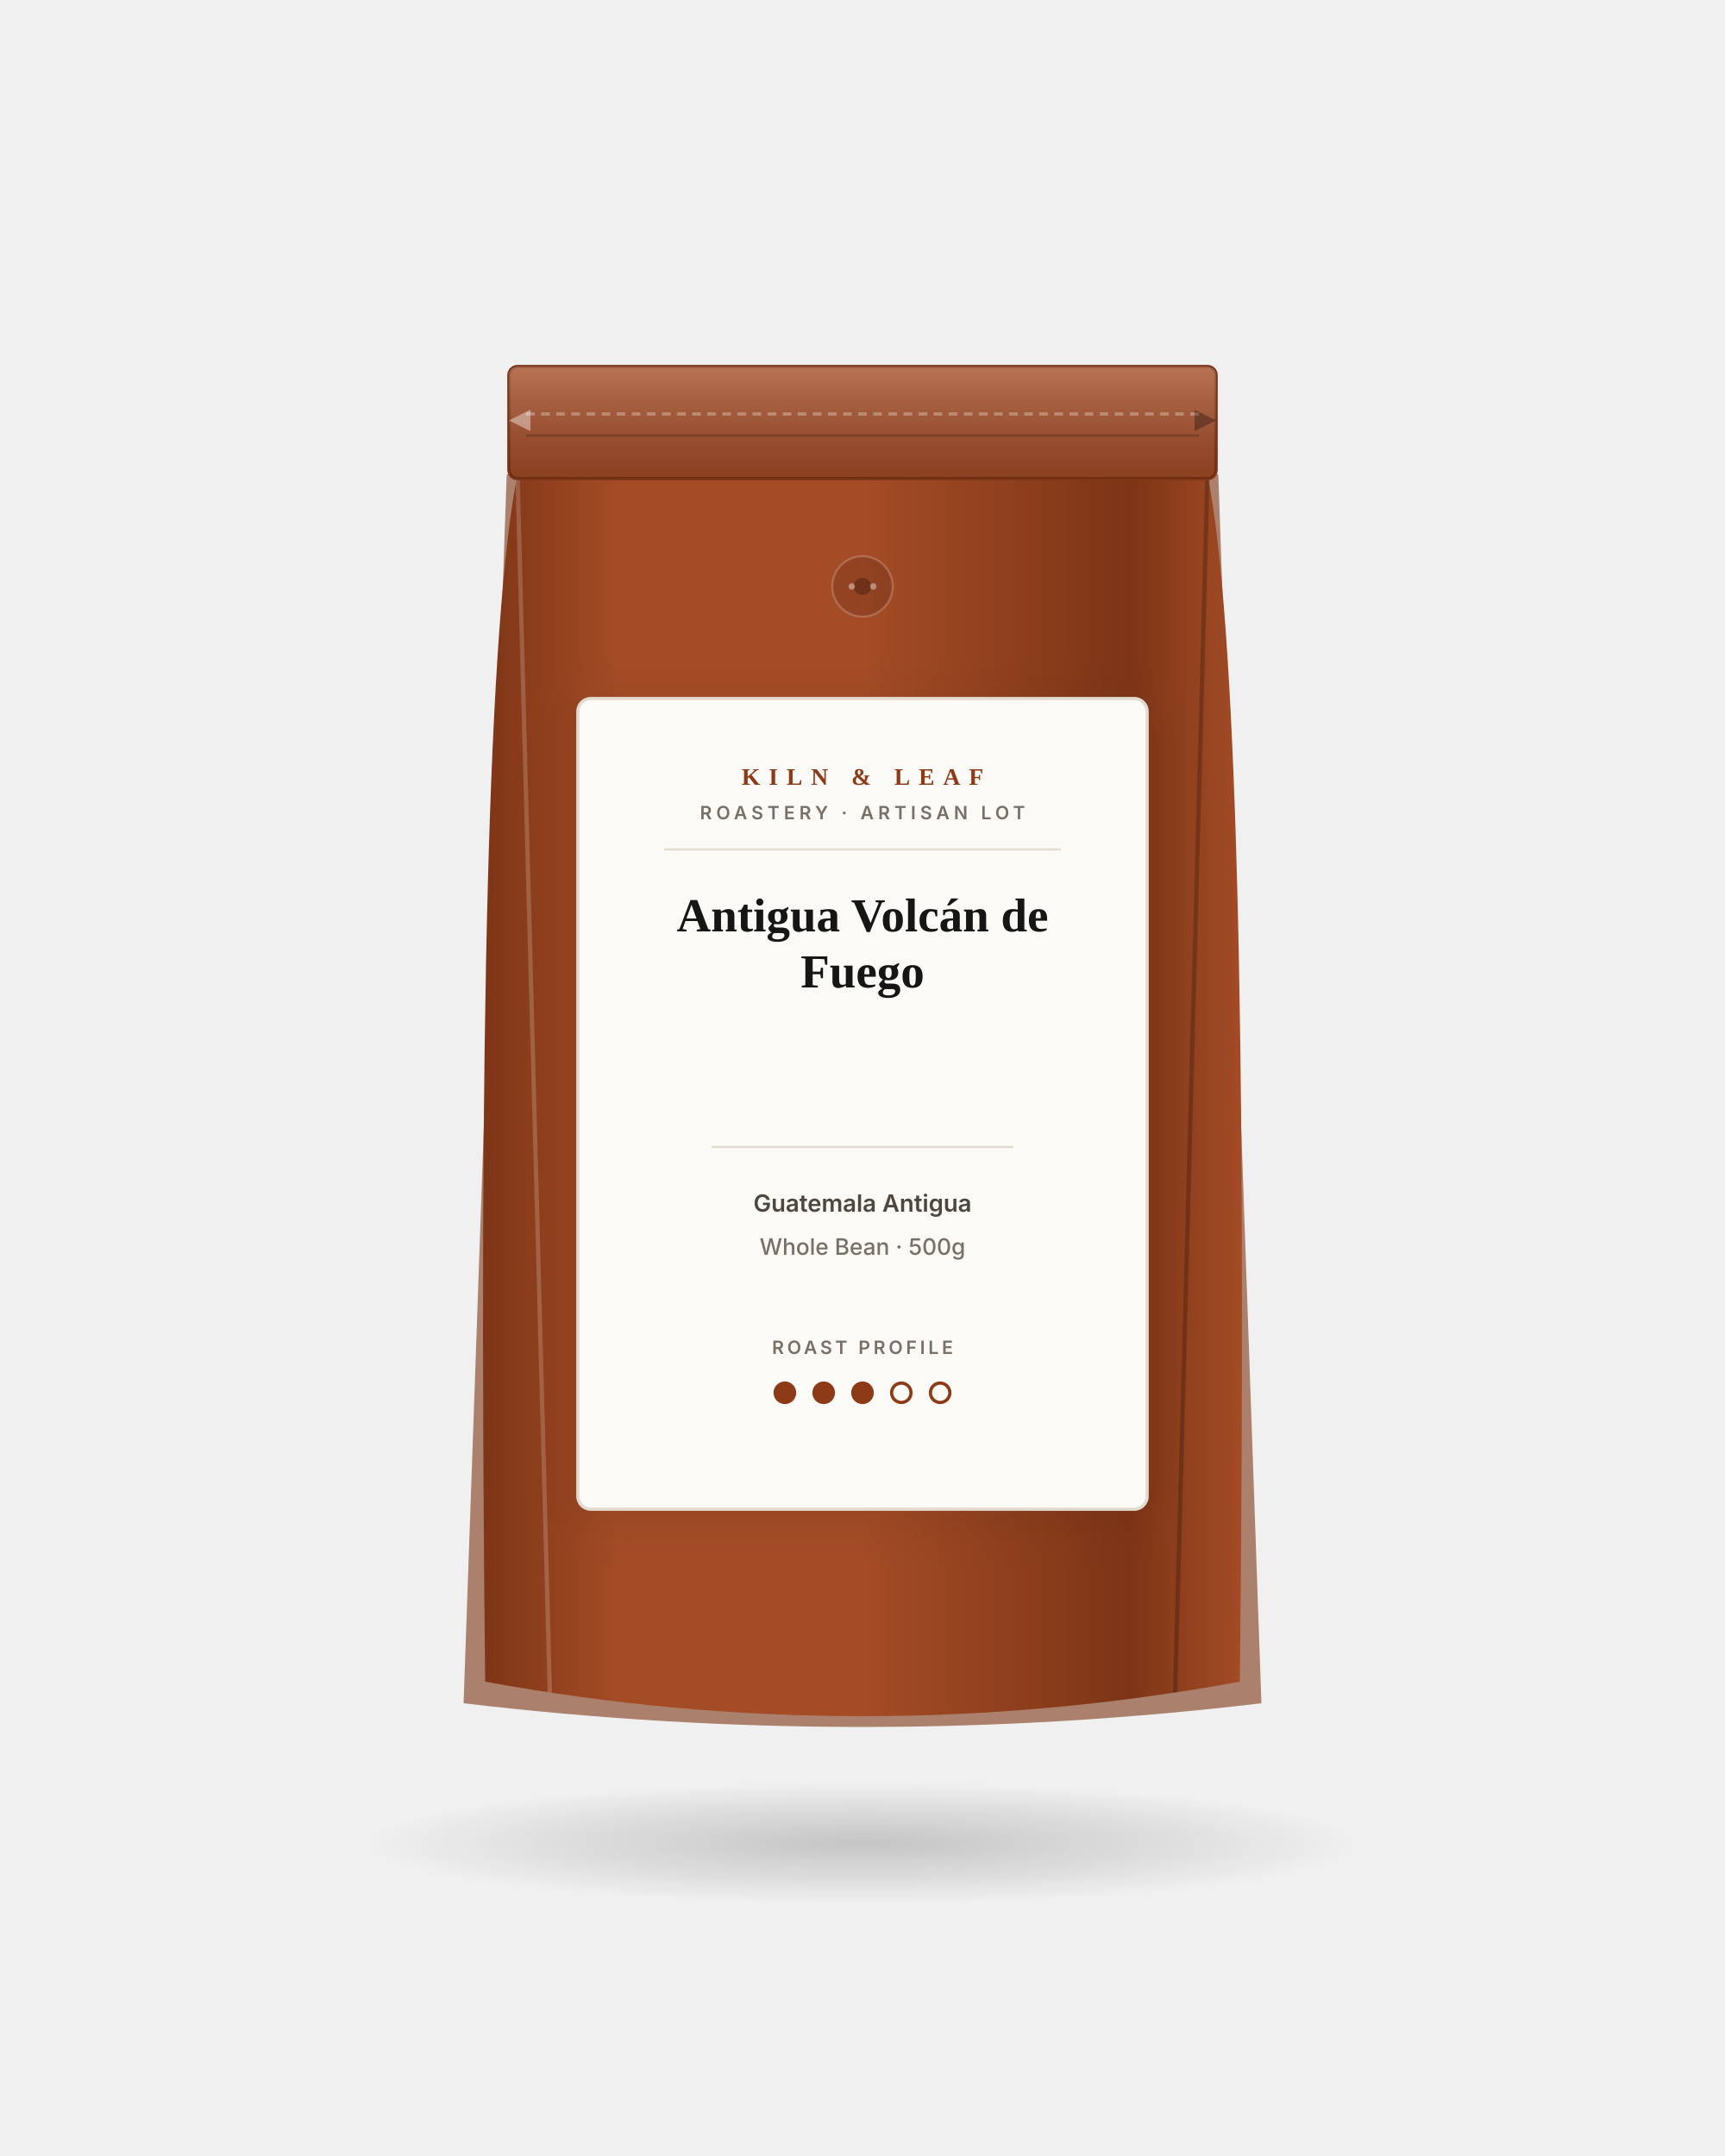
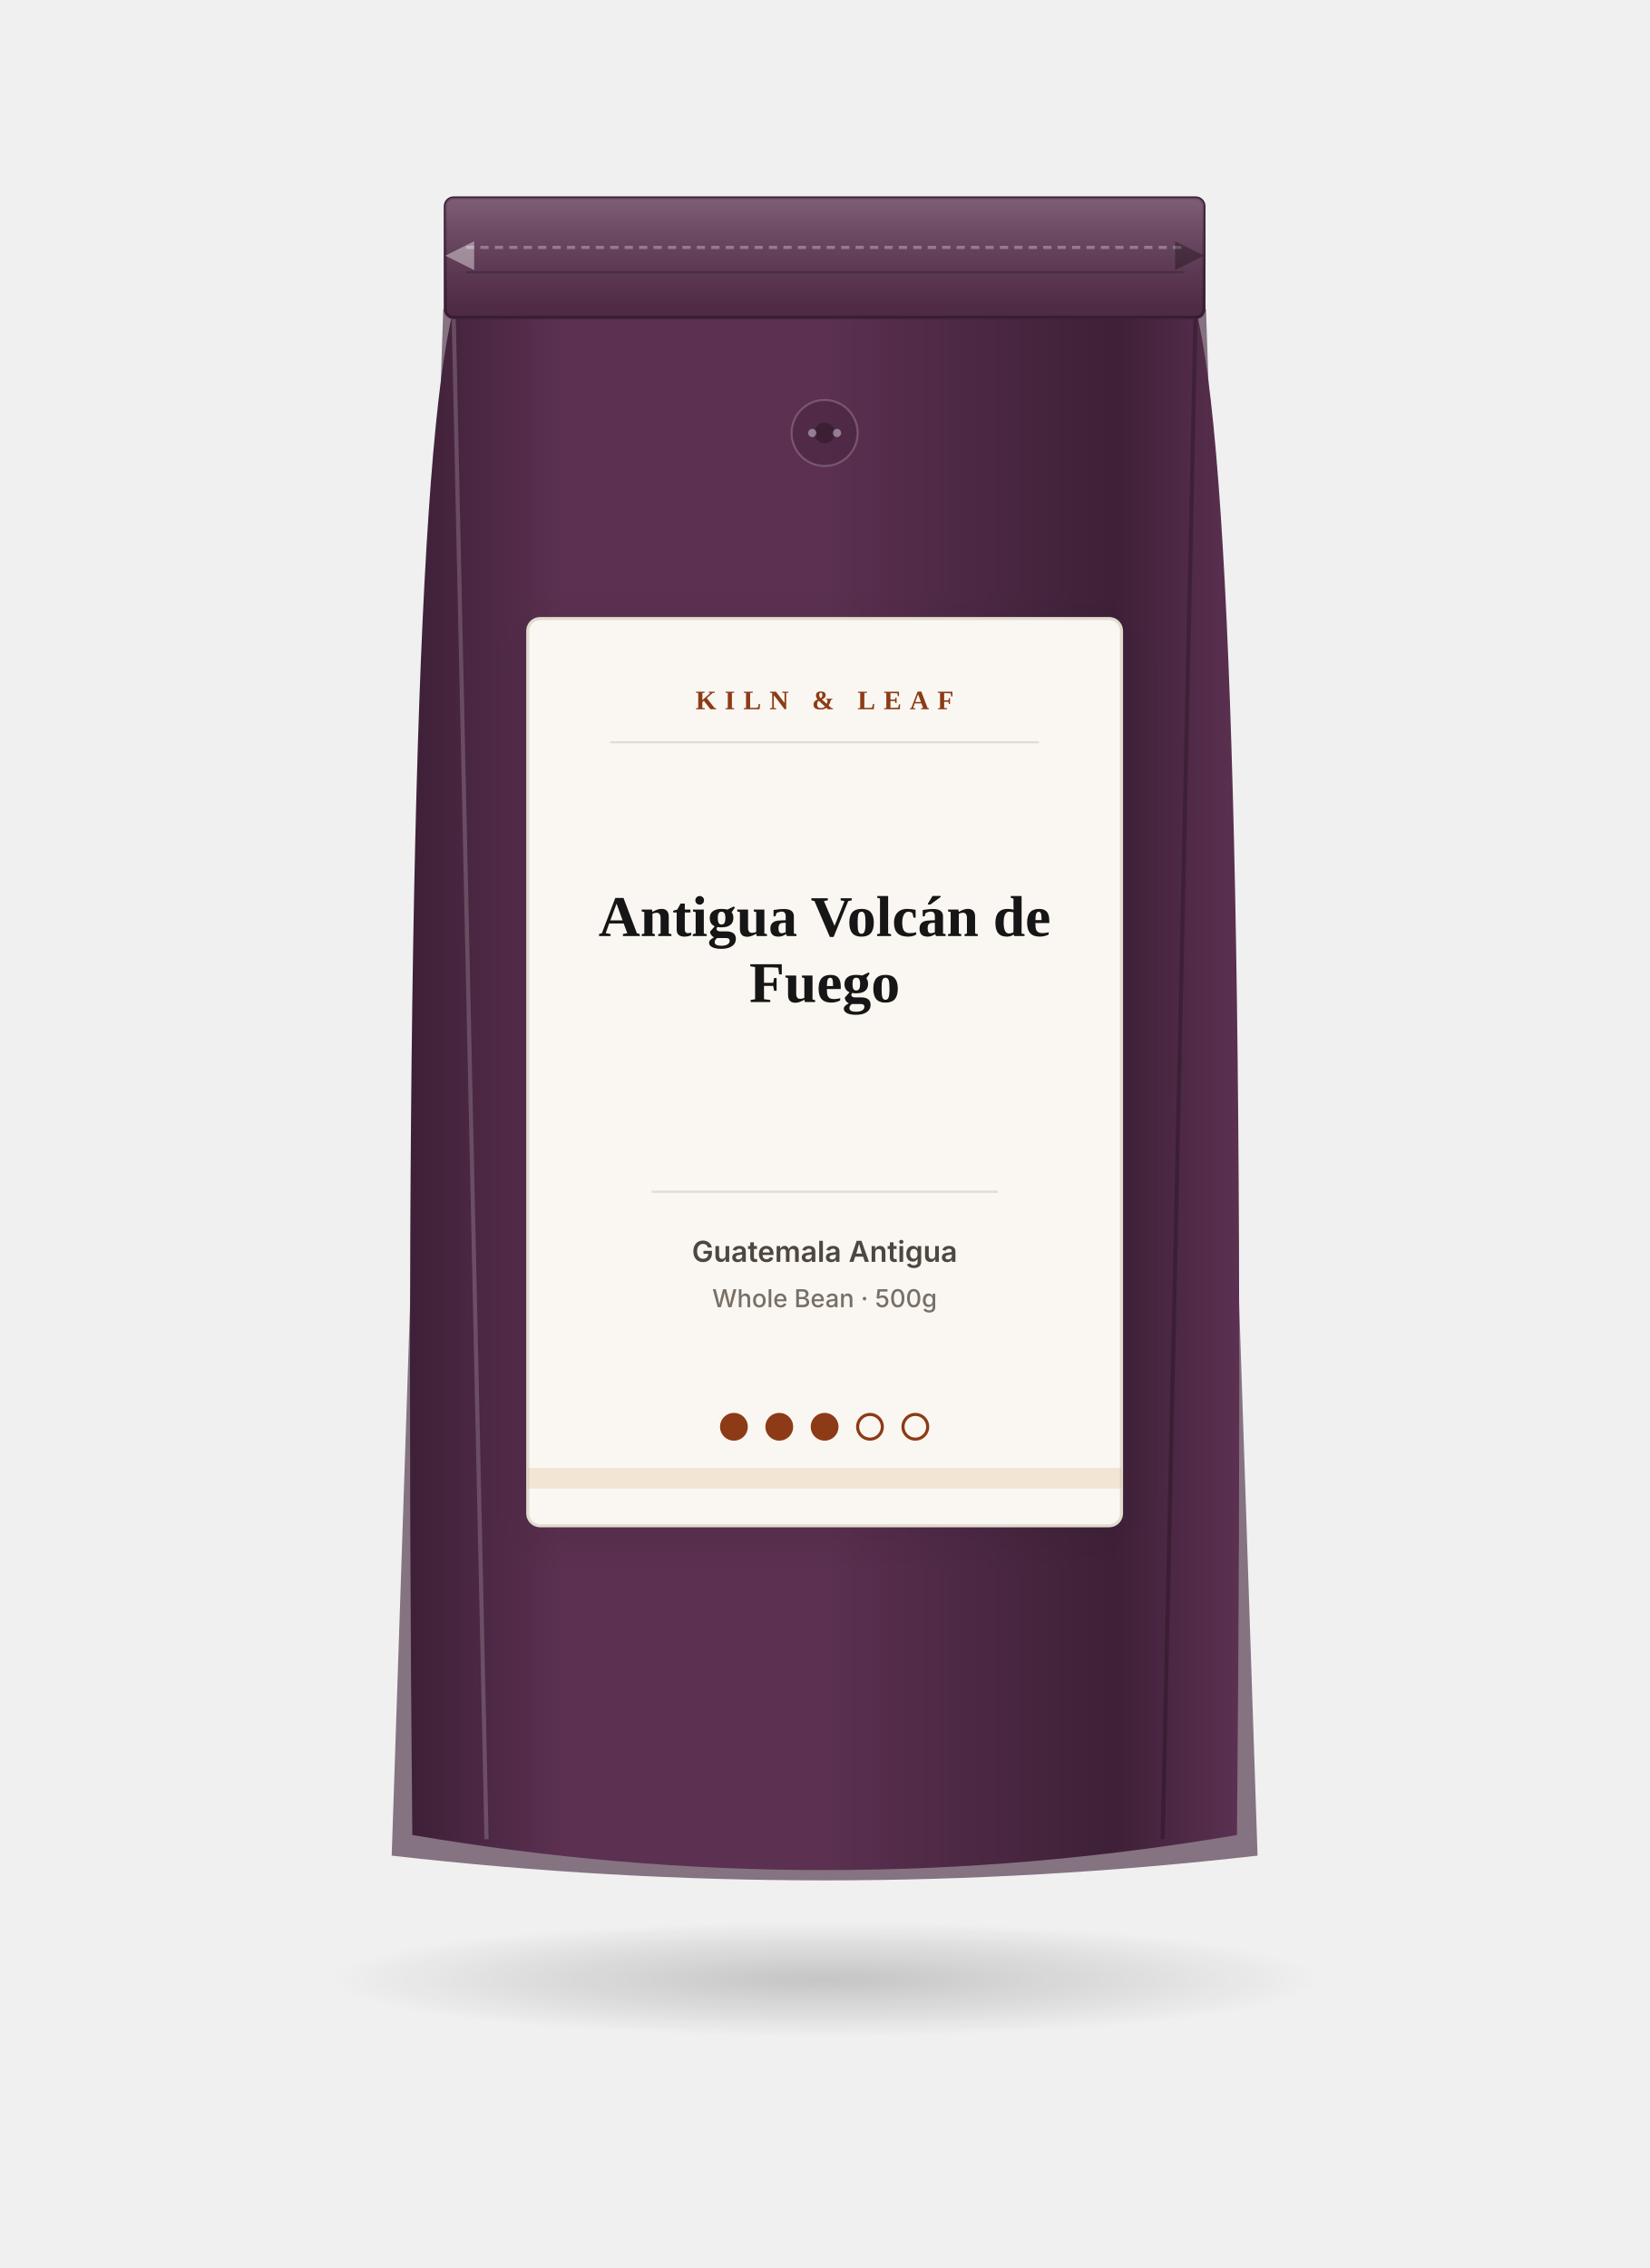
- <svg xmlns="http://www.w3.org/2000/svg" viewBox="0 0 800 1000" fill="none">
+ <svg xmlns="http://www.w3.org/2000/svg" viewBox="0 0 800 1100" fill="none">
  <defs>
    <radialGradient id="shadow-guatemala-antigua" cx="50%" cy="50%" r="50%">
      <stop offset="0%" stop-color="#000000" stop-opacity="0.18" />
      <stop offset="70%" stop-color="#000000" stop-opacity="0.06" />
      <stop offset="100%" stop-color="#000000" stop-opacity="0" />
    </radialGradient>
    <linearGradient id="pouch-body-guatemala-antigua" x1="0%" y1="0%" x2="100%" y2="0%">
-       <stop offset="0%" stop-color="#7D3516" />
-       <stop offset="18%" stop-color="#A44C26" />
-       <stop offset="50%" stop-color="#A44C26" />
-       <stop offset="85%" stop-color="#7D3516" />
-       <stop offset="100%" stop-color="#A44C26" />
+       <stop offset="0%" stop-color="#3E2038" />
+       <stop offset="18%" stop-color="#5B3050" />
+       <stop offset="50%" stop-color="#5B3050" />
+       <stop offset="85%" stop-color="#3E2038" />
+       <stop offset="100%" stop-color="#5B3050" />
    </linearGradient>
    <linearGradient id="top-seal-guatemala-antigua" x1="0%" y1="0%" x2="0%" y2="100%">
      <stop offset="0%" stop-color="#FFFFFF" stop-opacity="0.22" />
      <stop offset="100%" stop-color="#000000" stop-opacity="0.15" />
    </linearGradient>
  </defs>
-   <ellipse cx="400" cy="855" rx="230" ry="28" fill="url(#shadow-guatemala-antigua)" />
+   <ellipse cx="400" cy="960" rx="240" ry="28" fill="url(#shadow-guatemala-antigua)" />
  <g>
-     <path d="M 235 220 L 565 220 L 585 790 Q 400 812 215 790 Z" fill="#7D3516" opacity="0.6" />
-     <path d="M 240 220 L 560 220 Q 580 320 575 780 Q 400 812 225 780 Q 220 320 240 220 Z" fill="url(#pouch-body-guatemala-antigua)" />
-     <path d="M 240 220 L 255 785" stroke="#FFFFFF" stroke-opacity="0.18" stroke-width="2" />
-     <path d="M 560 220 L 545 785" stroke="#000000" stroke-opacity="0.22" stroke-width="2" />
-     <rect x="236" y="170" width="328" height="52" rx="4" fill="#A44C26" stroke="#7D3516" stroke-width="1.5" />
-     <rect x="236" y="170" width="328" height="52" rx="4" fill="url(#top-seal-guatemala-antigua)" />
-     <line x1="244" y1="192" x2="556" y2="192" stroke="#FFFFFF" stroke-opacity="0.3" stroke-width="1.5" stroke-dasharray="4 3" />
-     <line x1="244" y1="202" x2="556" y2="202" stroke="#000000" stroke-opacity="0.2" stroke-width="1" />
-     <path d="M 236 195 L 246 190 L 246 200 Z" fill="#FFFFFF" fill-opacity="0.4" />
-     <path d="M 564 195 L 554 190 L 554 200 Z" fill="#000000" fill-opacity="0.3" />
-     <circle cx="400" cy="272" r="14" fill="#000000" fill-opacity="0.12" stroke="#FFFFFF" stroke-opacity="0.2" stroke-width="1" />
-     <circle cx="400" cy="272" r="4" fill="#000000" fill-opacity="0.25" />
-     <circle cx="395" cy="272" r="1.5" fill="#FFFFFF" fill-opacity="0.4" />
-     <circle cx="405" cy="272" r="1.5" fill="#FFFFFF" fill-opacity="0.4" />
+     <path d="M 215 150 L 585 150 L 610 900 Q 400 924 190 900 Z" fill="#3E2038" opacity="0.6" />
+     <path d="M 220 150 L 580 150 Q 606 250 600 890 Q 400 924 200 890 Q 194 250 220 150 Z" fill="url(#pouch-body-guatemala-antigua)" />
+     <path d="M 220 150 L 236 892" stroke="#FFFFFF" stroke-opacity="0.18" stroke-width="2" />
+     <path d="M 580 150 L 564 892" stroke="#000000" stroke-opacity="0.22" stroke-width="2" />
+     <rect x="216" y="96" width="368" height="58" rx="4" fill="#5B3050" stroke="#3E2038" stroke-width="1.5" />
+     <rect x="216" y="96" width="368" height="58" rx="4" fill="url(#top-seal-guatemala-antigua)" />
+     <line x1="226" y1="120" x2="574" y2="120" stroke="#FFFFFF" stroke-opacity="0.3" stroke-width="1.5" stroke-dasharray="4 3" />
+     <line x1="226" y1="132" x2="574" y2="132" stroke="#000000" stroke-opacity="0.2" stroke-width="1" />
+     <path d="M 216 124 L 230 117 L 230 131 Z" fill="#FFFFFF" fill-opacity="0.4" />
+     <path d="M 584 124 L 570 117 L 570 131 Z" fill="#000000" fill-opacity="0.3" />
+     <circle cx="400" cy="210" r="16" fill="#000000" fill-opacity="0.12" stroke="#FFFFFF" stroke-opacity="0.2" stroke-width="1" />
+     <circle cx="400" cy="210" r="5" fill="#000000" fill-opacity="0.25" />
+     <circle cx="394" cy="210" r="2" fill="#FFFFFF" fill-opacity="0.4" />
+     <circle cx="406" cy="210" r="2" fill="#FFFFFF" fill-opacity="0.4" />
    <g filter="drop-shadow(0 4px 12px rgba(0,0,0,0.08))">
-       <rect x="268" y="324" width="264" height="376" rx="6" fill="#FCFAF6" stroke="#E2DCD0" stroke-width="1.5" />
-       <text x="400" y="364" text-anchor="middle" font-family="Georgia, 'Times New Roman', serif" font-size="11" font-weight="700" letter-spacing="4" fill="#8C3A14">KILN &amp; LEAF</text>
-       <text x="400" y="380" text-anchor="middle" font-family="-apple-system, system-ui, sans-serif" font-size="8.5" font-weight="600" letter-spacing="2" fill="#786F66">ROASTERY · ARTISAN LOT</text>
-       <line x1="308" y1="394" x2="492" y2="394" stroke="#E2DCD0" stroke-width="1" />
-       <text x="400" y="432" text-anchor="middle" font-family="Georgia, 'Times New Roman', serif" font-size="22" font-weight="600" fill="#161412">Antigua Volcán de</text>
-       <text x="400" y="458" text-anchor="middle" font-family="Georgia, 'Times New Roman', serif" font-size="22" font-weight="600" fill="#161412">Fuego</text>
-       <line x1="330" y1="532" x2="470" y2="532" stroke="#E2DCD0" stroke-width="1" />
-       <text x="400" y="562" text-anchor="middle" font-family="-apple-system, system-ui, sans-serif" font-size="11" font-weight="600" fill="#4E473F">Guatemala Antigua</text>
-       <text x="400" y="582" text-anchor="middle" font-family="-apple-system, system-ui, sans-serif" font-size="10.5" font-weight="500" fill="#786F66">Whole Bean · 500g</text>
-       <g transform="translate(0, 16)">
-         <text x="400" y="612" text-anchor="middle" font-family="-apple-system, system-ui, sans-serif" font-size="8.5" font-weight="600" letter-spacing="1.5" fill="#786F66">ROAST PROFILE</text>
-         <circle cx="364" cy="630" r="4.5" fill="#8C3A14" stroke="#8C3A14" stroke-width="1.5" />
-         <circle cx="382" cy="630" r="4.5" fill="#8C3A14" stroke="#8C3A14" stroke-width="1.5" />
-         <circle cx="400" cy="630" r="4.5" fill="#8C3A14" stroke="#8C3A14" stroke-width="1.5" />
-         <circle cx="418" cy="630" r="4.5" fill="none" stroke="#8C3A14" stroke-width="1.5" />
-         <circle cx="436" cy="630" r="4.5" fill="none" stroke="#8C3A14" stroke-width="1.5" />
+       <rect x="256" y="300" width="288" height="440" rx="6" fill="#FAF7F2" stroke="#E2DCD0" stroke-width="1.5" />
+       <rect x="256" y="712" width="288" height="10" fill="#D4A46A" opacity="0.22" />
+       <text x="400" y="344" text-anchor="middle" font-family="Georgia, 'Times New Roman', serif" font-size="13" font-weight="700" letter-spacing="4" fill="#8C3A14">KILN &amp; LEAF</text>
+       <line x1="296" y1="360" x2="504" y2="360" stroke="#E2DCD0" stroke-width="1" />
+       <text x="400" y="454" text-anchor="middle" font-family="Georgia, 'Times New Roman', serif" font-size="28" font-weight="600" fill="#161412">Antigua Volcán de</text>
+       <text x="400" y="486" text-anchor="middle" font-family="Georgia, 'Times New Roman', serif" font-size="28" font-weight="600" fill="#161412">Fuego</text>
+       <line x1="316" y1="578" x2="484" y2="578" stroke="#E2DCD0" stroke-width="1" />
+       <text x="400" y="612" text-anchor="middle" font-family="-apple-system, system-ui, sans-serif" font-size="14" font-weight="600" fill="#4E473F">Guatemala Antigua</text>
+       <text x="400" y="634" text-anchor="middle" font-family="-apple-system, system-ui, sans-serif" font-size="12" font-weight="500" fill="#786F66">Whole Bean · 500g</text>
+       <g>
+         <circle cx="356" cy="692" r="6" fill="#8C3A14" stroke="#8C3A14" stroke-width="1.5" />
+         <circle cx="378" cy="692" r="6" fill="#8C3A14" stroke="#8C3A14" stroke-width="1.5" />
+         <circle cx="400" cy="692" r="6" fill="#8C3A14" stroke="#8C3A14" stroke-width="1.5" />
+         <circle cx="422" cy="692" r="6" fill="none" stroke="#8C3A14" stroke-width="1.5" />
+         <circle cx="444" cy="692" r="6" fill="none" stroke="#8C3A14" stroke-width="1.5" />
      </g>
    </g>
  </g>
</svg>
